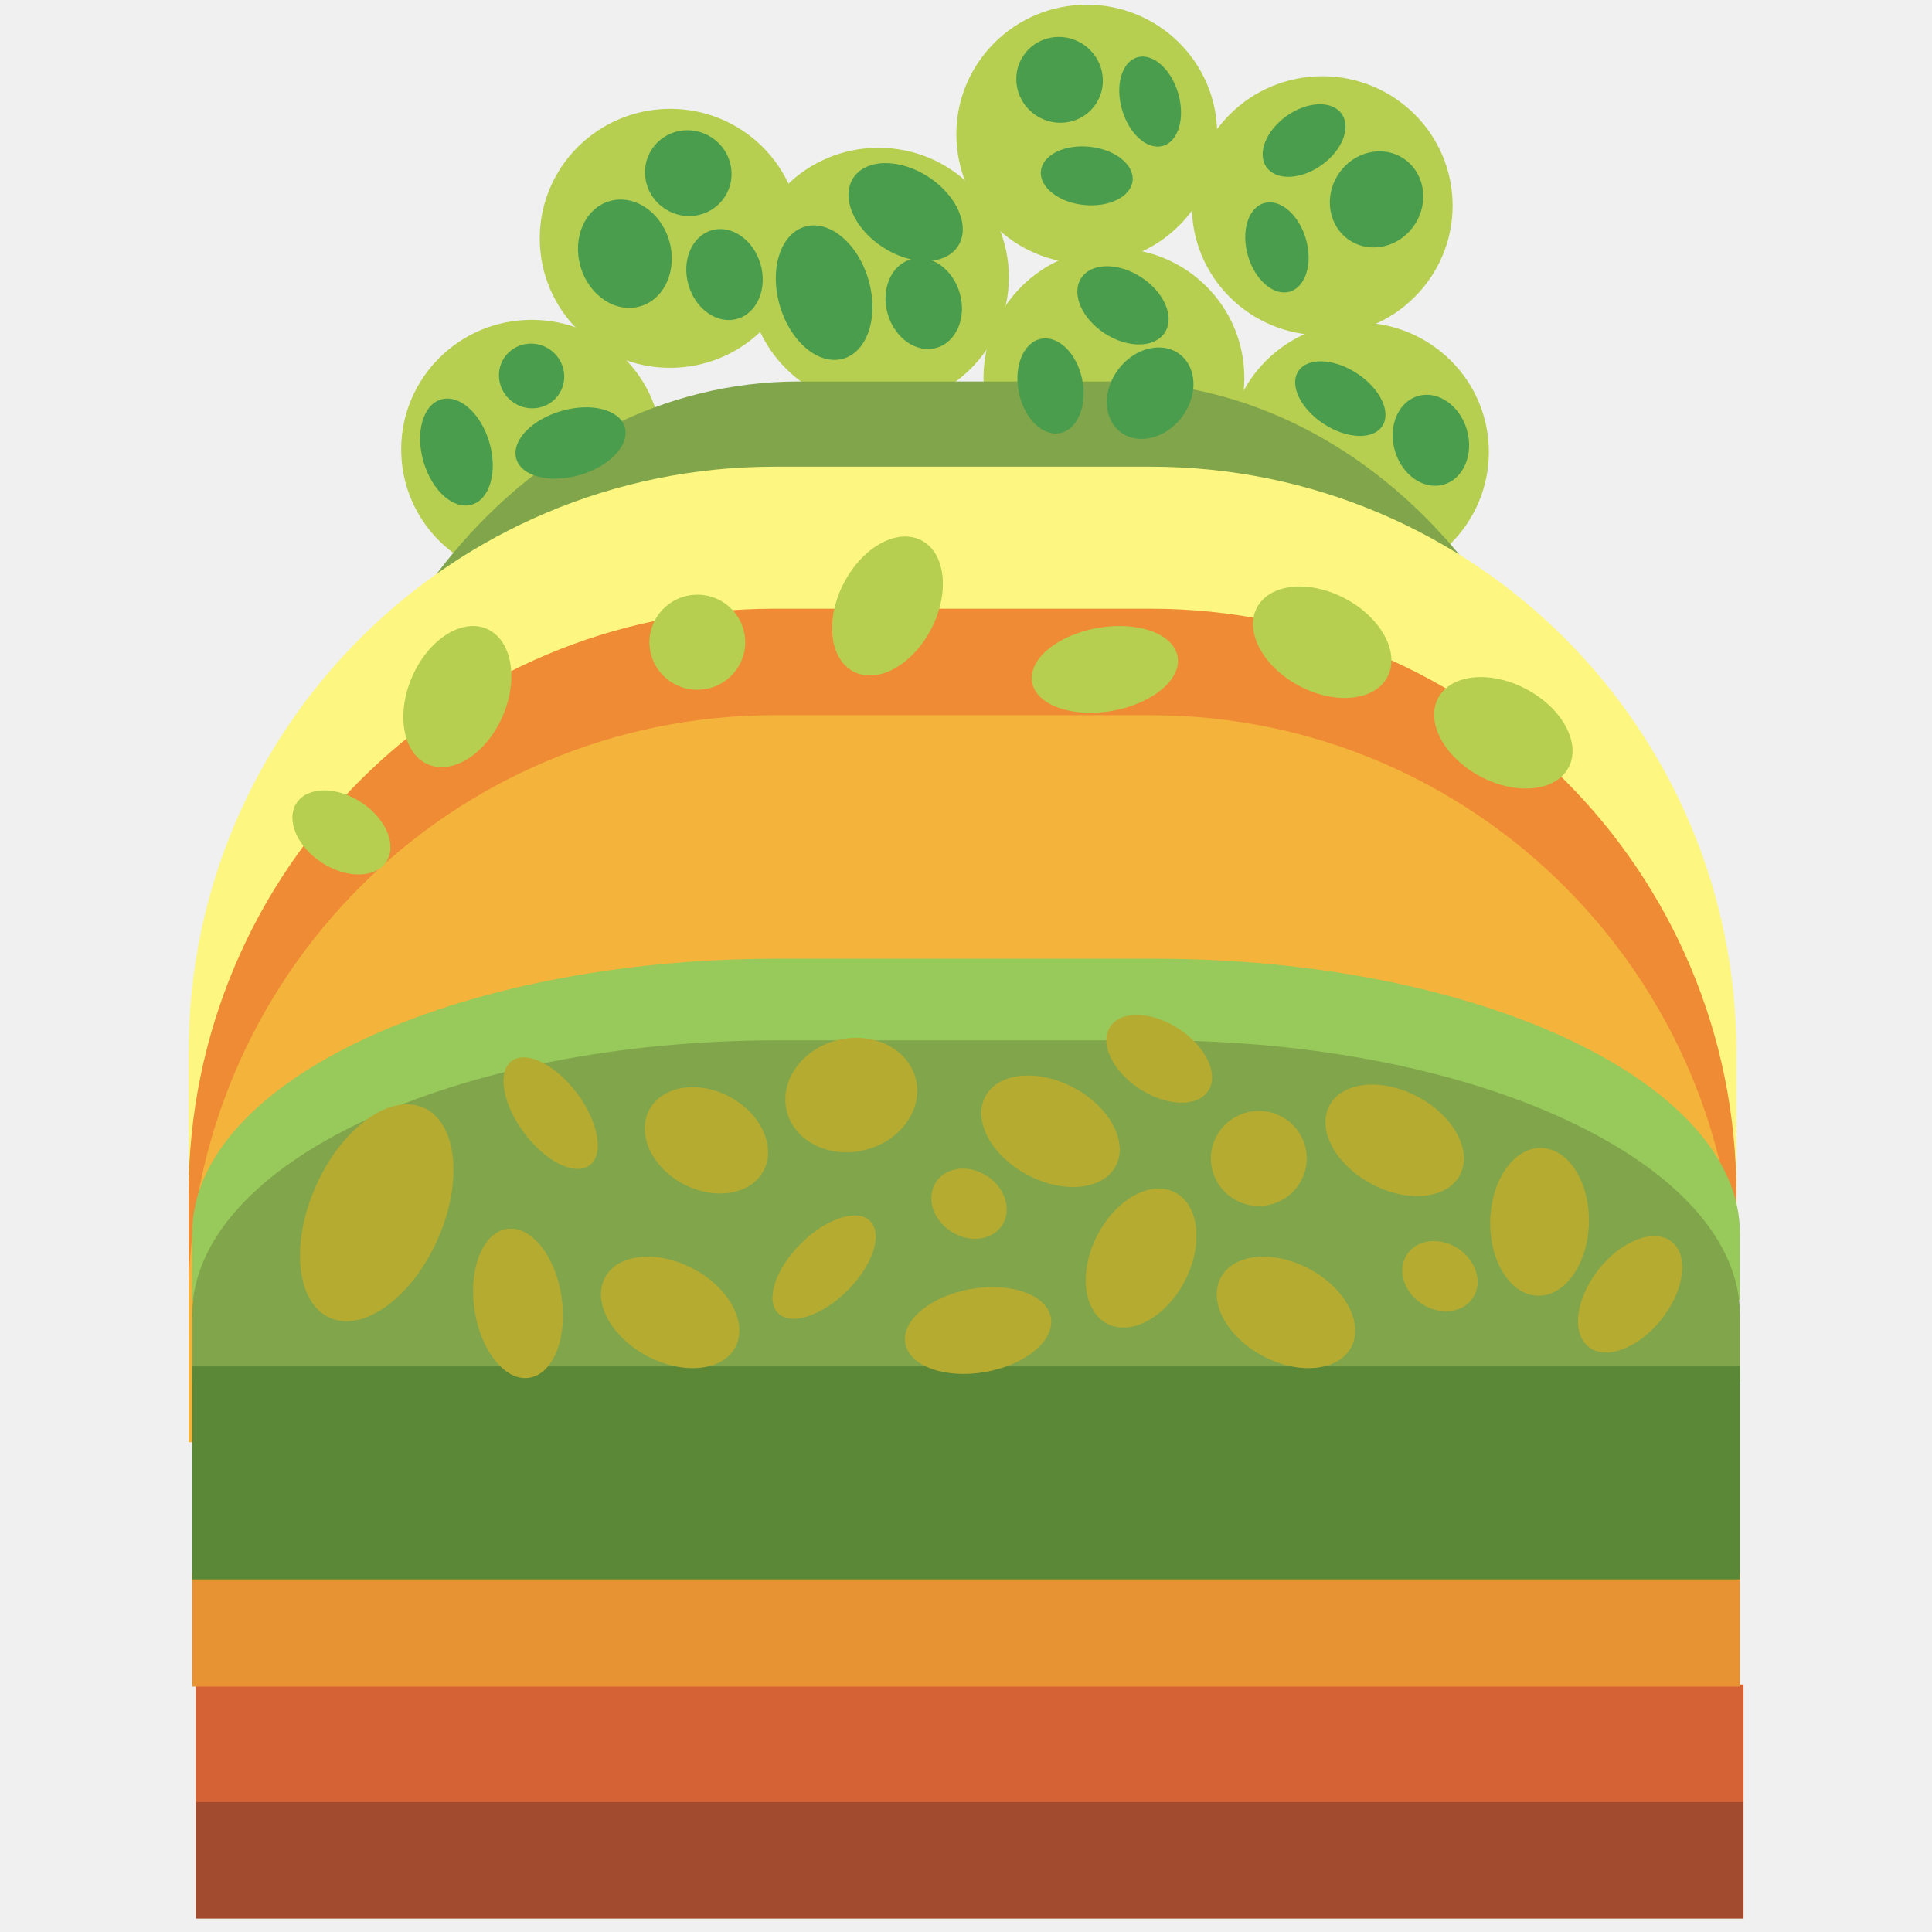
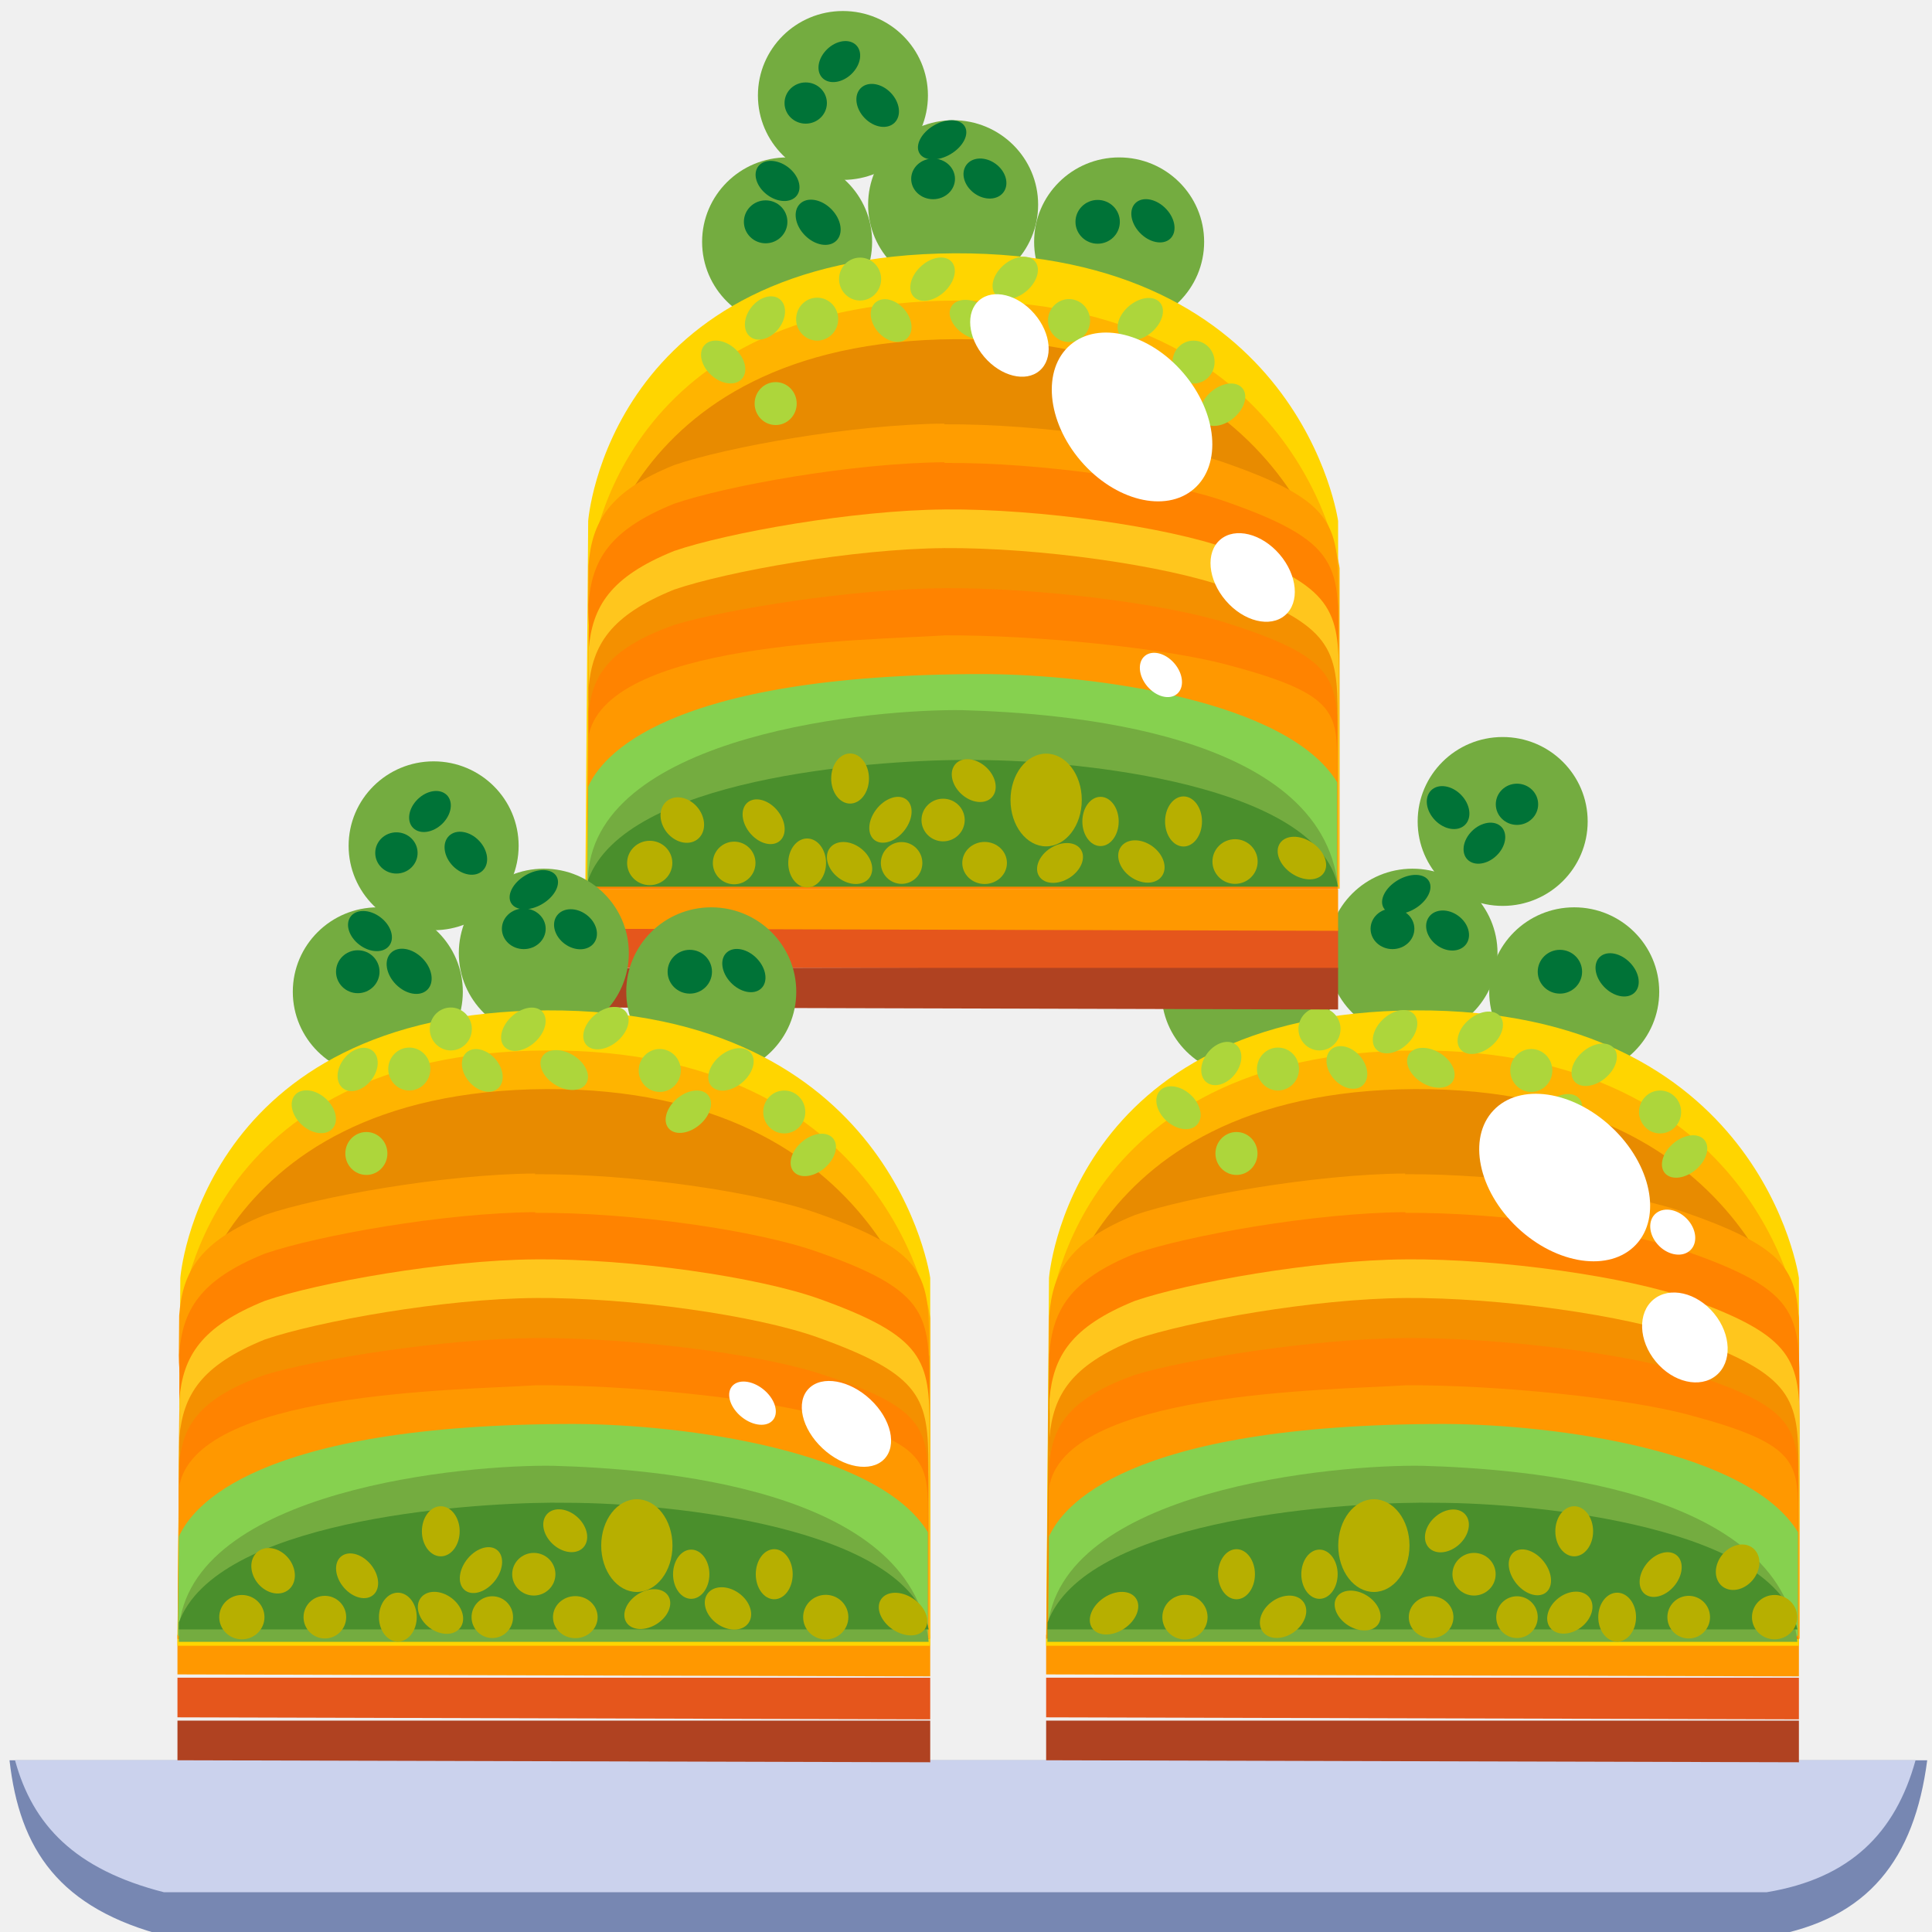
- <svg xmlns="http://www.w3.org/2000/svg" width="512" height="512" version="1.1">
-   <g>
-     <rect id="canvas_background" x="-1" y="-1" width="514" height="514" fill="none" />
-     <g id="canvasGrid" x="0" y="0" width="100%" height="100%" display="none" overflow="visible">
-       <rect width="100%" height="100%" fill="url(#gridpattern)" stroke-width="0" />
-     </g>
-   </g>
-   <g>
-     <g stroke="null">
-       <g transform="matrix(2.4 0 0 2.4 -93.6 -91.4)">
-         <rect x="27.7" y="23.8" width="235" height="247" fill="none" />
-         <g display="none">
-           <rect x="28.7" y="24.8" width="512" height="512" fill="url(#gridpattern)" stroke="null" stroke-width="0" />
-         </g>
-       </g>
-       <g transform="matrix(2.4 0 0 2.4 -93.6 -91.4)">
-         <g fill="#b6cf50" stroke-opacity="null" stroke-width="null">
-           <ellipse transform="rotate(-2.72 189 88)" cx="189" cy="88" rx="14.4" ry="14.3" />
-           <ellipse transform="rotate(-2.72 113 64.4)" cx="113" cy="64.4" rx="14.4" ry="14.3" />
-           <ellipse transform="rotate(-2.72 97.7 87.7)" cx="97.7" cy="87.7" rx="14.4" ry="14.3" />
-           <ellipse transform="rotate(-2.72 136 68.7)" cx="136" cy="68.7" rx="14.4" ry="14.3" />
-           <ellipse transform="rotate(-2.72 162 79.8)" cx="162" cy="79.8" rx="14.4" ry="14.3" />
-         </g>
-         <g transform="matrix(.327 0 0 .392 -414 -576)" stroke="null">
-           <path d="m1761 1674h-106c-90.9 0-165 73.7-165 165v39.8h436v-39.8c0-90.9-73.7-165-165-165z" fill="#81a54a" stroke="null" />
-         </g>
-         <g transform="matrix(.392 0 0 .392 -576 -576)" stroke="null">
-           <path d="m1893 1698h-106c-90.9 0-165 73.7-165 165v39.8h436v-39.8c0-90.9-73.7-165-165-165z" fill="#fdf781" stroke="null" />
-         </g>
-         <g transform="matrix(.392 0 0 .392 -576 -576)" stroke="null">
-           <path d="m1893 1738h-106c-90.9 0-165 73.7-165 165v39.8h436v-39.8c0-90.9-73.7-165-165-165z" fill="#ef8a35" stroke="null" />
-         </g>
-         <g transform="matrix(.392 0 0 .392 -576 -576)" stroke="null">
-           <path d="m1893 1768h-106c-90.9 0-165 73.7-165 165v39.8h436v-39.8c0-90.9-73.7-165-165-165z" fill="#f4b43c" stroke="null" />
-         </g>
-         <g transform="matrix(.392 0 0 .184 -576 -135)" stroke="null">
-           <path d="m1894 1516h-106c-90.9 0-165 73.7-165 165v39.8h436v-39.8c0-90.9-73.7-165-165-165z" fill="#98c95b" stroke="null" />
-         </g>
-         <g transform="matrix(.392 0 0 .184 -576 -135)" stroke="null">
-           <path d="m1894 1565h-106c-90.9 0-165 73.7-165 165v39.8h436v-39.8c0-90.9-73.7-165-165-165z" fill="#81a54a" stroke="null" />
-         </g>
-         <g transform="matrix(.392 0 0 .149 -576 21.8)" stroke="null">
-           <path d="m1624 1444h436v87.1h-436v-87.1z" fill="#a34b2e" stroke="null" />
-         </g>
-         <g transform="matrix(.392 0 0 .149 -576 -6.41)" stroke="null">
-           <path d="m1624 1547h436v87.1h-436v-87.1z" fill="#d56234" stroke="null" />
-         </g>
-         <g transform="matrix(.392 0 0 .144 -576 -21.5)" stroke="null">
-           <path d="m1623 1620h436v87.1h-436v-87.1z" fill="#e79334" stroke="null" />
-         </g>
-         <g transform="matrix(.392 0 0 .27 -576 -283)" stroke="null">
-           <path d="m1623 1748h436v87.1h-436v-87.1z" fill="#5b8836" stroke="null" />
-         </g>
-         <g fill="#b6ab31" stroke-opacity="null" stroke-width="null">
-           <ellipse transform="rotate(24.1 80.6 172)" cx="80.6" cy="172" rx="7.34" ry="12.7" />
-           <ellipse transform="rotate(-8.48 96.2 182)" cx="96.2" cy="182" rx="4.86" ry="8.31" />
-           <ellipse transform="rotate(-36.8 99.8 161)" cx="99.8" cy="161" rx="3.65" ry="7.19" />
-           <ellipse transform="rotate(-56.9 146 171)" cx="146" cy="171" rx="3.65" ry="4.36" />
-           <ellipse transform="rotate(38.3 219 181)" cx="219" cy="181" rx="4.43" ry="7.4" />
-           <ellipse transform="rotate(225 130 178)" cx="130" cy="178" rx="3.65" ry="7.19" />
-           <ellipse transform="rotate(-2.72 178 166)" cx="178" cy="166" rx="5.29" ry="5.25" />
-           <ellipse transform="rotate(-61.9 155 163)" cx="155" cy="163" rx="5.45" ry="8.16" />
-           <ellipse transform="rotate(-61.9 181 183)" cx="181" cy="183" rx="5.45" ry="8.16" />
-           <ellipse transform="rotate(166 133 159)" cx="133" cy="159" rx="7.34" ry="6.25" />
-           <ellipse transform="rotate(-61.9 117 164)" cx="117" cy="164" rx="5.45" ry="7.15" />
-           <ellipse transform="rotate(-61.9 113 183)" cx="113" cy="183" rx="5.45" ry="8.16" />
-           <ellipse transform="rotate(27.2 165 177)" cx="165" cy="177" rx="5.45" ry="8.16" />
-           <ellipse transform="rotate(-61.9 193 164)" cx="193" cy="164" rx="5.45" ry="8.16" />
-           <ellipse transform="rotate(260 147 185)" cx="147" cy="185" rx="4.65" ry="8.16" />
-           <ellipse transform="rotate(-56.9 198 179)" cx="198" cy="179" rx="3.65" ry="4.36" />
-           <ellipse transform="rotate(1.33 209 173)" cx="209" cy="173" rx="5.45" ry="8.16" />
-           <ellipse transform="rotate(-56.9 167 155)" cx="167" cy="155" rx="3.96" ry="6.47" />
-         </g>
-         <g fill="#b6cf50" stroke-opacity="null" stroke-width="null">
-           <ellipse transform="rotate(-56.9 76.7 130)" cx="76.7" cy="130" rx="3.98" ry="5.92" />
-           <ellipse transform="rotate(-2.72 116 109)" cx="116" cy="109" rx="5.29" ry="5.25" />
-           <ellipse transform="rotate(-61.9 185 109)" cx="185" cy="109" rx="5.45" ry="8.16" />
-           <ellipse transform="rotate(-61.9 205 119)" cx="205" cy="119" rx="5.45" ry="8.16" />
-           <ellipse transform="rotate(27.2 137 105)" cx="137" cy="105" rx="5.45" ry="8.16" />
-           <ellipse transform="rotate(260 161 112)" cx="161" cy="112" rx="4.65" ry="8.16" />
-           <ellipse transform="rotate(23.5 89.5 115)" cx="89.5" cy="115" rx="5.45" ry="8.16" />
-         </g>
-         <g fill="#4a9d4d" stroke-opacity="null" stroke-width="null">
-           <ellipse transform="rotate(-56.9 163 71.8)" cx="163" cy="71.8" rx="3.7" ry="5.51" />
-           <ellipse transform="rotate(-11.5 155 80.7)" cx="155" cy="80.7" rx="3.57" ry="5.31" />
-           <ellipse transform="rotate(37.3 166 81.5)" cx="166" cy="81.5" rx="4.39" ry="5.4" />
-           <ellipse transform="rotate(-56.9 139 61.5)" cx="139" cy="61.5" rx="4.63" ry="6.9" />
-           <ellipse transform="rotate(-16.2 130 70.4)" cx="130" cy="70.4" rx="5.1" ry="7.59" />
-           <ellipse transform="rotate(-16.2 141 71.6)" cx="141" cy="71.6" rx="4.14" ry="5.09" />
-         </g>
-         <ellipse transform="rotate(-2.72 159 52.9)" cx="159" cy="52.9" rx="14.4" ry="14.3" fill="#b6cf50" stroke-opacity="null" stroke-width="null" />
-         <g fill="#4a9d4d" stroke-opacity="null" stroke-width="null">
-           <ellipse transform="rotate(-56.9 115 57.2)" cx="115" cy="57.2" rx="4.71" ry="4.81" />
-           <ellipse transform="rotate(-16.2 108 66.1)" cx="108" cy="66.1" rx="5.1" ry="6.05" />
-           <ellipse transform="rotate(-16.2 119 68.4)" cx="119" cy="68.4" rx="4.14" ry="5.09" />
-           <ellipse transform="rotate(-56.9 156 46.9)" cx="156" cy="46.9" rx="4.71" ry="4.81" />
-           <ellipse transform="rotate(-16.2 166 49.3)" cx="166" cy="49.3" rx="3.23" ry="5.09" />
-           <ellipse transform="rotate(-83.9 159 57.5)" cx="159" cy="57.5" rx="3.23" ry="5.09" />
-           <ellipse transform="rotate(-16.2 102 87)" cx="102" cy="87" rx="6.24" ry="3.68" />
-           <ellipse transform="rotate(-16.2 89.4 88)" cx="89.4" cy="88" rx="3.79" ry="6.05" />
-           <ellipse transform="rotate(-56.9 97.7 79.6)" cx="97.7" cy="79.6" rx="3.55" ry="3.63" />
-         </g>
-         <ellipse transform="rotate(-2.72 185 60.8)" cx="185" cy="60.8" rx="14.4" ry="14.3" fill="#b6cf50" stroke-opacity="null" stroke-width="null" />
-         <g fill="#4a9d4d" stroke-opacity="null" stroke-width="null">
-           <ellipse transform="rotate(-56.9 191 60.1)" cx="191" cy="60.1" rx="5.41" ry="5.05" />
-           <ellipse transform="rotate(-16.2 180 65.4)" cx="180" cy="65.4" rx="3.33" ry="5.09" />
-           <ellipse transform="rotate(-56.9 187 82.1)" cx="187" cy="82.1" rx="3.34" ry="5.54" />
-           <ellipse transform="rotate(-16.2 197 86.7)" cx="197" cy="86.7" rx="4.14" ry="5.09" />
-           <ellipse transform="rotate(54.6 183 53.6)" cx="183" cy="53.6" rx="3.33" ry="5.09" />
-         </g>
-       </g>
-     </g>
-   </g>
+ <svg xmlns="http://www.w3.org/2000/svg" width="512" height="512" version="1.1" viewBox="0 0 135 135">
+   <path d="m0.665 123h134c-0.899 6.91-4.11 11.1-11 12.3h-112c-7.56-1.93-10.3-6.09-11-12.3z" style="fill:#7787b2" />
+   <path d="m1.05 123c1.23 4.51 4.17 7.63 10.4 9.22h112c5.8-0.956 8.99-4.11 10.4-9.22z" style="fill:#cbd2ed" />
+   <ellipse cx="110" cy="69.3" rx="5.94" ry="5.9" style="fill:#74ac40;paint-order:markers fill stroke" />
+   <ellipse cx="87.1" cy="69.3" rx="5.94" ry="5.9" style="fill:#74ac40;paint-order:markers fill stroke" />
+   <path d="m73.1 120v-2.77h52.6v2.91z" style="fill:#e5561c" />
+   <path d="m73.1 117v-2.77h52.6v2.91z" style="fill:#ff9800" />
+   <path d="m73.1 123v-2.77h52.6v2.91z" style="fill:#b04221" />
+   <ellipse cx="98.7" cy="66.6" rx="5.94" ry="5.9" style="fill:#74ac40;paint-order:markers fill stroke" />
+   <path d="m73.1 115h52.6v-25.7s-2.58-18.8-26.8-18.7c-24.2 0.124-25.6 18.7-25.6 18.7z" style="fill:#ffd500" />
+   <path d="m98.9 73.4c-24.2 0.124-25.6 18.7-25.6 18.7l-0.194 22.4h52.6v-22.4s-2.58-18.8-26.8-18.7z" style="fill:#ffb400" />
+   <path d="m98.9 76.1c-24.2 0.124-25.6 18.7-25.6 18.7l-0.17 19.7h52.5v-19.7s-2.58-18.8-26.8-18.7z" style="fill:#e88b00" />
+   <path d="m98.2 82c-6.37 0.044-15.2 1.63-18.9 2.9-4.54 1.84-5.75 3.94-5.98 7.03l-0.024 2.77c0.015 0.456 0.03 0.908 0.051 1.4l-0.131 18.4h52.5v-18.4c-0.052-6.57 0.725-8.32-7.74-11.3-4.27-1.53-13.1-2.8-19.8-2.75z" style="fill:#ff9d00" />
+   <path d="m98.2 84.7c-6.37 0.044-15.2 1.63-18.9 2.9-4.54 1.84-5.75 3.94-5.98 7.03l-0.005 0.565c0.009 0.286 0.018 0.566 0.032 0.874l-0.017 2.28c0.005 0.152 0.009 0.292 0.017 0.45l-0.112 15.7h52.5v-15.7c-0.052-6.57 0.725-8.32-7.74-11.3-4.27-1.53-13.1-2.8-19.8-2.75z" style="fill:#ff8300" />
+   <path d="m98.2 88c-6.37 0.044-15.2 1.63-18.9 2.9-4.47 1.81-5.71 3.88-5.97 6.89l-0.004 0.58c0.005 0.152 0.009 0.292 0.017 0.45l-0.003 0.457c1e-3 0.031 0.002 0.058 0.003 0.09l-0.017 2.28c0.005 0.152 0.009 0.292 0.017 0.45l-0.088 12.4h52.5v-12.4c-6e-3 -0.821 2.8e-4 -1.57 0-2.25-2e-3 -4.78-0.334-6.45-7.74-9.1-4.27-1.52-13.1-2.8-19.8-2.75z" style="fill:#ffc61d" />
+   <path d="m98.2 90.7c-6.37 0.044-15.2 1.63-18.9 2.9-4.45 1.81-5.7 3.86-5.97 6.85l-0.005 0.708c0.004 0.118 0.007 0.233 0.013 0.36l-0.003 0.457c1e-3 0.031 0.002 0.058 0.003 0.09l-0.016 2.29c0.005 0.149 0.009 0.287 0.016 0.443l-0.069 9.67h52.4v-9.67c-6e-3 -0.821 2.8e-4 -1.57 0-2.25-2e-3 -4.78-0.334-6.45-7.74-9.1-4.27-1.52-13.1-2.8-19.8-2.75z" style="fill:#f49000" />
+   <path d="m98.2 93.5c-6.37 0.039-15.2 1.45-18.9 2.57-4.42 1.59-5.68 3.4-5.96 6.03 3.93e-4 0.011 6.83e-4 0.022 1e-3 0.034l-0.006 0.828c0.002 0.046 0.003 0.09 0.006 0.138l-0.003 0.405c1e-3 0.027 0.002 0.052 0.003 0.08l-0.008 1.05c0.003 0.075 0.005 0.149 0.008 0.23l-0.007 0.972c0.002 0.056 0.004 0.11 0.007 0.17l-0.068 8.53h52.4v-8.53c-6e-3 -0.729 2.8e-4 -1.39 0-2-2e-3 -4.24-0.334-5.72-7.74-8.07-4.27-1.35-13.1-2.48-19.8-2.44z" style="fill:#ff8300" />
+   <path d="m98.2 96.8c-5.35 0.347-23.9 0.418-24.9 7.18 3.93e-4 9e-3 7.24e-4 0.018 1e-3 0.028l-0.006 0.691c0.002 0.038 0.003 0.075 0.006 0.115l-5.38e-4 0.054c1.87e-4 5e-3 3.41e-4 9e-3 5.38e-4 0.014l-0.002 0.29c7.23e-4 0.015 1e-3 0.03 0.002 0.046l-0.006 0.66c0.002 0.048 0.004 0.094 0.006 0.145l-0.002 0.227c5.78e-4 0.014 9.4e-4 0.026 0.002 0.041l-0.007 0.811c0.002 0.047 0.004 0.092 0.007 0.142l-0.059 6.19-0.007 0.931h52.4v-7.12c-6e-3 -0.609 2.8e-4 -1.16 0-1.67-2e-3 -3.54-0.334-4.78-7.74-6.74-4.27-1.13-13.1-2.07-19.8-2.04z" style="fill:#ff9800" />
+   <path d="m101 99.5c-22.5 0-26.8 5.85-27.7 7.87l-0.058 6-0.007 0.931h52.4v-7.12c-4.4e-4 -0.044 3.3e-4 -0.076 0-0.12-3.49-5.72-17-7.53-24.7-7.56z" style="fill:#86d14f" />
+   <path d="m73.2 114-0.007 0.69-5.37e-4 0.034h52.4c-1.16-10.8-19.2-12.1-26.2-12.3-5.95-0.107-25.5 1.6-26.2 11.5z" style="fill:#74ac40" />
+   <path d="m99.3 105c-6.43 0.043-23.5 1.3-26.1 8.37l-0.007 0.488h52.4c-1.43-7.13-18-8.83-25.2-8.85-0.326-6e-3 -0.707-8e-3 -1.14-6e-3z" style="fill:#4a8f2c" />
+   <ellipse transform="scale(-1,1)" cx="-124" cy="113" rx="1.58" ry="1.55" style="fill:#b7af00;paint-order:markers fill stroke" />
+   <ellipse transform="matrix(-.814 .581 .47 .883 0 0)" cx="-56.2" cy="161" rx="1.68" ry="1.42" style="fill:#b7af00;paint-order:markers fill stroke" />
+   <circle transform="scale(-1,1)" cx="-118" cy="113" r="1.49" style="fill:#b7af00;paint-order:markers fill stroke" />
+   <ellipse transform="matrix(-.603 .798 .825 .566 0 0)" cx="25.1" cy="159" rx="1.75" ry="1.24" style="fill:#b7af00;paint-order:markers fill stroke" />
+   <ellipse transform="scale(-1,1)" cx="-113" cy="113" rx="1.32" ry="1.71" style="fill:#b7af00;paint-order:markers fill stroke" />
+   <ellipse transform="scale(-1,1)" cx="-110" cy="107" rx="1.32" ry="1.75" style="fill:#b7af00;paint-order:markers fill stroke" />
+   <ellipse transform="matrix(-.797 .604 .602 .799 0 0)" cx="-19.8" cy="156" rx="1.73" ry="1.29" style="fill:#b7af00;paint-order:markers fill stroke" />
+   <ellipse transform="matrix(-.828 .56 .595 .804 0 0)" cx="-20.6" cy="151" rx="1.23" ry="1.8" style="fill:#b7af00;paint-order:markers fill stroke" />
+   <ellipse transform="scale(-1,1)" cx="-106" cy="113" rx="1.45" ry="1.46" style="fill:#b7af00;paint-order:markers fill stroke" />
+   <ellipse transform="scale(-1,1)" cx="-103" cy="110" rx="1.51" ry="1.49" style="fill:#b7af00;paint-order:markers fill stroke" />
+   <ellipse transform="matrix(-.777 .63 .59 .807 0 0)" cx="-18.5" cy="147" rx="1.72" ry="1.28" style="fill:#b7af00;paint-order:markers fill stroke" />
+   <ellipse transform="scale(-1,1)" cx="-100" cy="113" rx="1.56" ry="1.47" style="fill:#b7af00;paint-order:markers fill stroke" />
+   <ellipse transform="scale(-1,1)" cx="-96" cy="108" rx="2.49" ry="3.24" style="fill:#b7af00;paint-order:markers fill stroke" />
+   <ellipse transform="scale(-1,1)" cx="-92.2" cy="110" rx="1.27" ry="1.72" style="fill:#b7af00;paint-order:markers fill stroke" />
+   <ellipse transform="matrix(-.841 -.542 -.549 .836 0 0)" cx="-141" cy="43.2" rx="1.73" ry="1.23" style="fill:#b7af00;paint-order:markers fill stroke" />
+   <ellipse transform="matrix(-.811 .586 .586 .811 0 0)" cx="-6.5" cy="144" rx="1.76" ry="1.31" style="fill:#b7af00;paint-order:markers fill stroke" />
+   <ellipse transform="scale(-1,1)" cx="-86.4" cy="110" rx="1.29" ry="1.75" style="fill:#b7af00;paint-order:markers fill stroke" />
+   <ellipse transform="scale(-1,1)" cx="-82.8" cy="113" rx="1.58" ry="1.56" style="fill:#b7af00;paint-order:markers fill stroke" />
+   <ellipse transform="matrix(-.83 .557 .553 .833 0 0)" cx="-2.51" cy="137" rx="1.85" ry="1.29" style="fill:#b7af00;paint-order:markers fill stroke" />
+   <ellipse cx="105" cy="57.4" rx="5.94" ry="5.9" style="fill:#74ac40;paint-order:markers fill stroke" />
+   <ellipse cx="85.7" cy="67.9" rx="1.52" ry="1.5" style="fill:#007337;paint-order:markers fill stroke" />
+   <ellipse transform="rotate(45.4)" cx="111" cy="-15.9" rx="1.81" ry="1.3" style="fill:#007337;paint-order:markers fill stroke" />
+   <ellipse transform="rotate(37)" cx="108" cy="-.134" rx="1.69" ry="1.21" style="fill:#007337;paint-order:markers fill stroke" />
+   <ellipse transform="matrix(.859 -.512 .517 .856 0 0)" cx="51.8" cy="104" rx="1.84" ry="1.16" style="fill:#007337;paint-order:markers fill stroke" />
+   <ellipse cx="97.3" cy="64.9" rx="1.53" ry="1.42" style="fill:#007337;paint-order:markers fill stroke" />
+   <ellipse transform="rotate(36.4)" cx="120" cy="-7.69" rx="1.61" ry="1.27" style="fill:#007337;paint-order:markers fill stroke" />
+   <ellipse transform="rotate(45.8)" cx="111" cy="-33.2" rx="1.69" ry="1.27" style="fill:#007337;paint-order:markers fill stroke" />
+   <ellipse cx="106" cy="56.2" rx="1.48" ry="1.44" style="fill:#007337;paint-order:markers fill stroke" />
+   <ellipse transform="matrix(.796 .606 -.662 .749 0 0)" cx="117" cy="-16" rx="1.22" ry="1.64" style="fill:#007337;paint-order:markers fill stroke" />
+   <ellipse cx="109" cy="67.9" rx="1.55" ry="1.53" style="fill:#007337;paint-order:markers fill stroke" />
+   <ellipse transform="matrix(.684 .729 -.749 .663 0 0)" cx="126" cy="-35.8" rx="1.74" ry="1.24" style="fill:#007337;paint-order:markers fill stroke" />
+   <ellipse cx="86.4" cy="80.6" rx="1.47" ry="1.5" style="fill:#add63b;paint-order:markers fill stroke" />
+   <ellipse transform="rotate(42.3)" cx="113" cy="1.83" rx="1.76" ry="1.24" style="fill:#add63b;paint-order:markers fill stroke" />
+   <ellipse cx="89.3" cy="74.7" rx="1.47" ry="1.5" style="fill:#add63b;paint-order:markers fill stroke" />
+   <ellipse cx="92.2" cy="71.9" rx="1.47" ry="1.5" style="fill:#add63b;paint-order:markers fill stroke" />
+   <ellipse transform="matrix(.738 .675 -.708 .707 0 0)" cx="120" cy="-12.6" rx="1.21" ry="1.8" style="fill:#add63b;paint-order:markers fill stroke" />
+   <ellipse transform="rotate(49.1)" cx="118" cy="-22.3" rx="1.67" ry="1.21" style="fill:#add63b;paint-order:markers fill stroke" />
+   <ellipse transform="rotate(128)" cx="6.02" cy="-113" rx="1.67" ry="1.21" style="fill:#add63b;paint-order:markers fill stroke" />
+   <ellipse transform="matrix(-.449 .893 -.872 -.489 0 0)" cx="16.2" cy="-123" rx="1.21" ry="1.8" style="fill:#add63b;paint-order:markers fill stroke" />
+   <ellipse transform="matrix(.702 .712 -.743 .67 0 0)" cx="123" cy="-23" rx="1.21" ry="1.8" style="fill:#add63b;paint-order:markers fill stroke" />
+   <ellipse transform="matrix(.702 .712 -.743 .67 0 0)" cx="131" cy="-22.9" rx="1.21" ry="1.8" style="fill:#add63b;paint-order:markers fill stroke" />
+   <ellipse transform="matrix(.702 .712 -.743 .67 0 0)" cx="130" cy="-27.1" rx="1.21" ry="1.8" style="fill:#add63b;paint-order:markers fill stroke" />
+   <ellipse transform="matrix(.702 .712 -.743 .67 0 0)" cx="139" cy="-27.1" rx="1.21" ry="1.8" style="fill:#add63b;paint-order:markers fill stroke" />
+   <ellipse cx="107" cy="74.8" rx="1.47" ry="1.5" style="fill:#add63b;paint-order:markers fill stroke" />
+   <ellipse cx="116" cy="77.7" rx="1.47" ry="1.5" style="fill:#add63b;paint-order:markers fill stroke" />
+   <ellipse transform="rotate(-39.5)" cx="31.4" cy="147" rx="2.64" ry="3.44" style="fill:#fff;paint-order:markers fill stroke" />
+   <ellipse transform="matrix(.787 -.617 .655 .756 0 0)" cx="32" cy="140" rx="1.36" ry="1.76" style="fill:#fff;paint-order:markers fill stroke" />
+   <ellipse transform="rotate(43.3)" cx="136" cy="-15.1" rx="6.84" ry="4.81" style="fill:#fff;paint-order:markers fill stroke" />
+   <ellipse cx="78.2" cy="16.9" rx="5.94" ry="5.9" style="fill:#74ac40;paint-order:markers fill stroke" />
+   <ellipse cx="55" cy="16.9" rx="5.94" ry="5.9" style="fill:#74ac40;paint-order:markers fill stroke" />
+   <path d="m40.9 67.6v-2.77h52.6v2.91z" style="fill:#e5561c" />
+   <path d="m40.9 64.9v-2.77h52.6v2.91z" style="fill:#ff9800" />
+   <path d="m40.9 70.4v-2.77h52.6v2.91z" style="fill:#b04221" />
+   <ellipse cx="66.6" cy="14.3" rx="5.94" ry="5.9" style="fill:#74ac40;paint-order:markers fill stroke" />
+   <path d="m40.9 62.1h52.6v-25.7s-2.58-18.8-26.8-18.7c-24.2 0.124-25.6 18.7-25.6 18.7z" style="fill:#ffd500" />
+   <path d="m66.8 21c-24.2 0.124-25.6 18.7-25.6 18.7l-0.194 22.4h52.6v-22.4s-2.58-18.8-26.8-18.7z" style="fill:#ffb400" />
+   <path d="m66.8 23.7c-24.2 0.124-25.6 18.7-25.6 18.7l-0.17 19.7h52.5v-19.7s-2.58-18.8-26.8-18.7z" style="fill:#e88b00" />
+   <path d="m66 29.6c-6.37 0.044-15.2 1.63-18.9 2.9-4.54 1.84-5.75 3.94-5.98 7.03l-0.024 2.77c0.015 0.456 0.03 0.908 0.051 1.4l-0.131 18.4h52.5v-18.4c-0.052-6.57 0.725-8.32-7.74-11.3-4.27-1.53-13.1-2.8-19.8-2.75z" style="fill:#ff9d00" />
+   <path d="m66 32.3c-6.37 0.044-15.2 1.63-18.9 2.9-4.54 1.84-5.75 3.94-5.98 7.03l-0.005 0.565c0.009 0.286 0.018 0.566 0.032 0.874l-0.017 2.28c0.005 0.152 0.009 0.292 0.017 0.45l-0.112 15.7h52.5v-15.7c-0.052-6.57 0.725-8.32-7.74-11.3-4.27-1.53-13.1-2.8-19.8-2.75z" style="fill:#ff8300" />
+   <path d="m66 35.6c-6.37 0.044-15.2 1.63-18.9 2.9-4.47 1.81-5.71 3.88-5.97 6.89l-0.004 0.58c0.005 0.152 0.009 0.292 0.017 0.45l-0.003 0.457c1e-3 0.031 0.002 0.058 0.003 0.09l-0.017 2.28c0.005 0.152 0.009 0.292 0.017 0.45l-0.088 12.4h52.5v-12.4c-6e-3 -0.821 2.8e-4 -1.57 0-2.25-2e-3 -4.78-0.334-6.45-7.74-9.1-4.27-1.52-13.1-2.8-19.8-2.75z" style="fill:#ffc61d" />
+   <path d="m66 38.3c-6.37 0.044-15.2 1.63-18.9 2.9-4.45 1.81-5.7 3.86-5.97 6.85l-0.005 0.708c0.004 0.118 0.007 0.233 0.013 0.36l-0.003 0.457c1e-3 0.031 0.002 0.058 0.003 0.09l-0.016 2.29c0.005 0.149 0.009 0.287 0.016 0.443l-0.069 9.67h52.4v-9.67c-6e-3 -0.821 2.8e-4 -1.57 0-2.25-2e-3 -4.78-0.334-6.45-7.74-9.1-4.27-1.53-13.1-2.8-19.8-2.75z" style="fill:#f49000" />
+   <path d="m66 41.1c-6.37 0.039-15.2 1.45-18.9 2.57-4.42 1.59-5.68 3.4-5.96 6.03 3.93e-4 0.011 6.83e-4 0.022 1e-3 0.034l-0.006 0.828c0.002 0.046 0.003 0.09 0.006 0.138l-0.003 0.405c1e-3 0.027 0.002 0.052 0.003 0.08l-0.008 1.05c0.003 0.075 0.005 0.149 0.008 0.23l-0.007 0.972c0.002 0.056 0.004 0.11 0.007 0.17l-0.068 8.53h52.4v-8.53c-6e-3 -0.729 2.8e-4 -1.39 0-2-2e-3 -4.24-0.334-5.72-7.74-8.07-4.27-1.35-13.1-2.48-19.8-2.44z" style="fill:#ff8300" />
+   <path d="m66 44.4c-5.35 0.347-23.9 0.418-24.9 7.18 3.93e-4 9e-3 7.24e-4 0.018 1e-3 0.028l-0.006 0.691c0.002 0.038 0.003 0.075 0.006 0.115l-5.38e-4 0.054c1.87e-4 5e-3 3.41e-4 9e-3 5.38e-4 0.014l-0.002 0.29c7.24e-4 0.015 1e-3 0.03 0.002 0.046l-0.006 0.66c0.002 0.048 0.004 0.094 0.006 0.145l-0.002 0.227c5.79e-4 0.014 9.41e-4 0.026 0.002 0.041l-0.007 0.811c0.002 0.047 0.004 0.092 0.007 0.142l-0.059 6.19-0.007 0.931h52.4v-7.12c-6e-3 -0.609 2.8e-4 -1.16 0-1.67-2e-3 -3.54-0.334-4.78-7.74-6.74-4.27-1.13-13.1-2.07-19.8-2.04z" style="fill:#ff9800" />
+   <path d="m68.8 47.1c-22.5 0-26.8 5.85-27.7 7.87l-0.058 6-0.007 0.931h52.4v-7.12c-4.4e-4 -0.044 3.2e-4 -0.076 0-0.12-3.49-5.72-17-7.53-24.7-7.56z" style="fill:#86d14f" />
+   <path d="m41.1 61.2-0.007 0.69-5.37e-4 0.034h52.4c-1.16-10.8-19.2-12.1-26.2-12.3-5.95-0.107-25.5 1.6-26.2 11.5z" style="fill:#74ac40" />
+   <path d="m67.2 53.1c-6.43 0.043-23.5 1.3-26.1 8.37l-0.007 0.488h52.4c-1.43-7.13-18-8.83-25.2-8.85-0.326-6e-3 -0.707-8e-3 -1.14-6e-3z" style="fill:#4a8f2c" />
+   <ellipse cx="45.4" cy="60.3" rx="1.58" ry="1.55" style="fill:#b7af00;paint-order:markers fill stroke" />
+   <ellipse transform="matrix(.814 .581 -.47 .883 0 0)" cx="69.6" cy="19.1" rx="1.68" ry="1.42" style="fill:#b7af00;paint-order:markers fill stroke" />
+   <circle cx="51.3" cy="60.3" r="1.49" style="fill:#b7af00;paint-order:markers fill stroke" />
+   <ellipse transform="matrix(.603 .798 -.825 .566 0 0)" cx="77.6" cy="-7.96" rx="1.75" ry="1.24" style="fill:#b7af00;paint-order:markers fill stroke" />
+   <ellipse cx="56.4" cy="60.3" rx="1.32" ry="1.71" style="fill:#b7af00;paint-order:markers fill stroke" />
+   <ellipse cx="59.4" cy="54.4" rx="1.32" ry="1.75" style="fill:#b7af00;paint-order:markers fill stroke" />
+   <ellipse transform="matrix(.797 .604 -.602 .799 0 0)" cx="83.7" cy="12.2" rx="1.73" ry="1.29" style="fill:#b7af00;paint-order:markers fill stroke" />
+   <ellipse transform="matrix(.828 .56 -.595 .804 0 0)" cx="84.2" cy="12.6" rx="1.23" ry="1.8" style="fill:#b7af00;paint-order:markers fill stroke" />
+   <ellipse cx="63" cy="60.3" rx="1.45" ry="1.46" style="fill:#b7af00;paint-order:markers fill stroke" />
+   <ellipse cx="65.9" cy="57.3" rx="1.51" ry="1.49" style="fill:#b7af00;paint-order:markers fill stroke" />
+   <ellipse transform="matrix(.777 .63 -.59 .807 0 0)" cx="87.2" cy="-.485" rx="1.72" ry="1.28" style="fill:#b7af00;paint-order:markers fill stroke" />
+   <ellipse cx="68.8" cy="60.3" rx="1.56" ry="1.47" style="fill:#b7af00;paint-order:markers fill stroke" />
+   <ellipse cx="73.1" cy="55.9" rx="2.49" ry="3.24" style="fill:#b7af00;paint-order:markers fill stroke" />
+   <ellipse cx="76.9" cy="57.4" rx="1.27" ry="1.72" style="fill:#b7af00;paint-order:markers fill stroke" />
+   <ellipse transform="matrix(.841 -.542 .549 .836 0 0)" cx="28.8" cy="90.8" rx="1.73" ry="1.23" style="fill:#b7af00;paint-order:markers fill stroke" />
+   <ellipse transform="rotate(35.8)" cx="99.9" cy="2.17" rx="1.76" ry="1.31" style="fill:#b7af00;paint-order:markers fill stroke" />
+   <ellipse cx="82.7" cy="57.4" rx="1.29" ry="1.75" style="fill:#b7af00;paint-order:markers fill stroke" />
+   <ellipse cx="86.3" cy="60.2" rx="1.58" ry="1.56" style="fill:#b7af00;paint-order:markers fill stroke" />
+   <ellipse transform="matrix(.83 .557 -.553 .833 0 0)" cx="109" cy="-.907" rx="1.85" ry="1.29" style="fill:#b7af00;paint-order:markers fill stroke" />
+   <ellipse cx="58.9" cy="6.67" rx="5.94" ry="5.9" style="fill:#74ac40;paint-order:markers fill stroke" />
+   <ellipse cx="53.5" cy="15.5" rx="1.52" ry="1.5" style="fill:#007337;paint-order:markers fill stroke" />
+   <ellipse transform="rotate(45.4)" cx="51.2" cy="-29.8" rx="1.81" ry="1.3" style="fill:#007337;paint-order:markers fill stroke" />
+   <ellipse transform="rotate(37)" cx="51" cy="-22.6" rx="1.69" ry="1.21" style="fill:#007337;paint-order:markers fill stroke" />
+   <ellipse transform="matrix(.859 -.512 .517 .856 0 0)" cx="51.3" cy="42.1" rx="1.84" ry="1.16" style="fill:#007337;paint-order:markers fill stroke" />
+   <ellipse cx="65.2" cy="12.5" rx="1.53" ry="1.42" style="fill:#007337;paint-order:markers fill stroke" />
+   <ellipse transform="rotate(36.4)" cx="62.8" cy="-30.8" rx="1.61" ry="1.27" style="fill:#007337;paint-order:markers fill stroke" />
+   <ellipse transform="rotate(226)" cx="-47.9" cy="39" rx="1.69" ry="1.27" style="fill:#007337;paint-order:markers fill stroke" />
+   <ellipse transform="scale(-1)" cx="-56.3" cy="-7.2" rx="1.48" ry="1.44" style="fill:#007337;paint-order:markers fill stroke" />
+   <ellipse transform="matrix(-.796 -.606 .662 -.749 0 0)" cx="-46.9" cy="32.2" rx="1.22" ry="1.64" style="fill:#007337;paint-order:markers fill stroke" />
+   <ellipse cx="76.7" cy="15.5" rx="1.55" ry="1.53" style="fill:#007337;paint-order:markers fill stroke" />
+   <ellipse transform="matrix(.684 .729 -.749 .663 0 0)" cx="65" cy="-48.2" rx="1.74" ry="1.24" style="fill:#007337;paint-order:markers fill stroke" />
+   <ellipse cx="54.2" cy="28.2" rx="1.47" ry="1.5" style="fill:#add63b;paint-order:markers fill stroke" />
+   <ellipse transform="rotate(42.3)" cx="54.4" cy="-15.3" rx="1.76" ry="1.24" style="fill:#add63b;paint-order:markers fill stroke" />
+   <ellipse cx="57.1" cy="22.3" rx="1.47" ry="1.5" style="fill:#add63b;paint-order:markers fill stroke" />
+   <ellipse cx="60.1" cy="19.5" rx="1.47" ry="1.5" style="fill:#add63b;paint-order:markers fill stroke" />
+   <ellipse transform="matrix(.738 .675 -.708 .707 0 0)" cx="59.9" cy="-29.6" rx="1.21" ry="1.8" style="fill:#add63b;paint-order:markers fill stroke" />
+   <ellipse transform="rotate(49.1)" cx="57.7" cy="-32.4" rx="1.67" ry="1.21" style="fill:#add63b;paint-order:markers fill stroke" />
+   <ellipse transform="rotate(128)" cx="-15.4" cy="-55.8" rx="1.67" ry="1.21" style="fill:#add63b;paint-order:markers fill stroke" />
+   <ellipse transform="matrix(-.449 .893 -.872 -.489 0 0)" cx="-13.8" cy="-70.9" rx="1.21" ry="1.8" style="fill:#add63b;paint-order:markers fill stroke" />
+   <ellipse transform="matrix(.702 .712 -.743 .67 0 0)" cx="62" cy="-36.9" rx="1.21" ry="1.8" style="fill:#add63b;paint-order:markers fill stroke" />
+   <ellipse transform="matrix(.702 .712 -.743 .67 0 0)" cx="70.2" cy="-36.9" rx="1.21" ry="1.8" style="fill:#add63b;paint-order:markers fill stroke" />
+   <ellipse transform="matrix(.702 .712 -.743 .67 0 0)" cx="70" cy="-41.1" rx="1.21" ry="1.8" style="fill:#add63b;paint-order:markers fill stroke" />
+   <ellipse transform="matrix(.702 .712 -.743 .67 0 0)" cx="78.3" cy="-41" rx="1.21" ry="1.8" style="fill:#add63b;paint-order:markers fill stroke" />
+   <ellipse cx="74.7" cy="22.4" rx="1.47" ry="1.5" style="fill:#add63b;paint-order:markers fill stroke" />
+   <ellipse cx="83.4" cy="25.3" rx="1.47" ry="1.5" style="fill:#add63b;paint-order:markers fill stroke" />
+   <ellipse cx="49.7" cy="69.3" rx="5.94" ry="5.9" style="fill:#74ac40;paint-order:markers fill stroke" />
+   <ellipse cx="26.4" cy="69.3" rx="5.94" ry="5.9" style="fill:#74ac40;paint-order:markers fill stroke" />
+   <path d="m12.4 120v-2.77h52.6v2.91z" style="fill:#e5561c" />
+   <path d="m12.4 117v-2.77h52.6v2.91z" style="fill:#ff9800" />
+   <path d="m12.4 123v-2.77h52.6v2.91z" style="fill:#b04221" />
+   <ellipse cx="38" cy="66.6" rx="5.94" ry="5.9" style="fill:#74ac40;paint-order:markers fill stroke" />
+   <path d="m12.4 115h52.6v-25.7s-2.58-18.8-26.8-18.7c-24.2 0.124-25.6 18.7-25.6 18.7z" style="fill:#ffd500" />
+   <path d="m38.2 73.4c-24.2 0.124-25.6 18.7-25.6 18.7l-0.194 22.4h52.6v-22.4s-2.58-18.8-26.8-18.7z" style="fill:#ffb400" />
+   <path d="m38.2 76.1c-24.2 0.124-25.6 18.7-25.6 18.7l-0.17 19.7h52.5v-19.7s-2.58-18.8-26.8-18.7z" style="fill:#e88b00" />
+   <path d="m37.4 82c-6.37 0.044-15.2 1.63-18.9 2.9-4.54 1.84-5.75 3.94-5.98 7.03l-0.024 2.77c0.015 0.456 0.03 0.908 0.051 1.4l-0.131 18.4h52.5v-18.4c-0.052-6.57 0.725-8.32-7.74-11.3-4.27-1.53-13.1-2.8-19.8-2.75z" style="fill:#ff9d00" />
+   <path d="m37.4 84.7c-6.37 0.044-15.2 1.63-18.9 2.9-4.54 1.84-5.75 3.94-5.98 7.03l-0.005 0.565c0.009 0.286 0.018 0.566 0.032 0.874l-0.017 2.28c0.005 0.152 0.009 0.292 0.017 0.45l-0.112 15.7h52.5v-15.7c-0.052-6.57 0.725-8.32-7.74-11.3-4.27-1.53-13.1-2.8-19.8-2.75z" style="fill:#ff8300" />
+   <path d="m37.4 88c-6.37 0.044-15.2 1.63-18.9 2.9-4.47 1.81-5.71 3.88-5.97 6.89l-0.004 0.58c0.005 0.152 0.009 0.292 0.017 0.45l-0.003 0.457c1e-3 0.031 0.002 0.058 0.003 0.09l-0.017 2.28c0.005 0.152 0.009 0.292 0.017 0.45l-0.088 12.4h52.5v-12.4c-0.006-0.821 2.79e-4 -1.57 0-2.25-0.002-4.78-0.334-6.45-7.74-9.1-4.27-1.52-13.1-2.8-19.8-2.75z" style="fill:#ffc61d" />
+   <path d="m37.4 90.7c-6.37 0.044-15.2 1.63-18.9 2.9-4.45 1.81-5.7 3.86-5.97 6.85l-0.005 0.708c0.004 0.118 0.007 0.233 0.013 0.36l-0.003 0.457c1e-3 0.031 0.002 0.058 0.003 0.09l-0.016 2.29c0.005 0.149 0.009 0.287 0.016 0.443l-0.069 9.67h52.4v-9.67c-0.006-0.821 2.8e-4 -1.57 0-2.25-0.002-4.78-0.334-6.45-7.74-9.1-4.27-1.53-13.1-2.8-19.8-2.75z" style="fill:#f49000" />
+   <path d="m37.4 93.5c-6.37 0.039-15.2 1.45-18.9 2.57-4.42 1.59-5.68 3.4-5.96 6.03 3.93e-4 0.011 6.83e-4 0.022 1e-3 0.034l-0.006 0.828c0.002 0.046 0.003 0.09 0.006 0.138l-0.003 0.405c1e-3 0.027 0.002 0.052 0.003 0.08l-0.008 1.05c0.003 0.075 0.005 0.149 0.008 0.23l-0.007 0.972c0.002 0.056 0.004 0.11 0.007 0.17l-0.068 8.53h52.4v-8.53c-0.006-0.729 2.8e-4 -1.39 0-2-0.002-4.24-0.334-5.72-7.74-8.07-4.27-1.35-13.1-2.48-19.8-2.44z" style="fill:#ff8300" />
+   <path d="m37.4 96.8c-5.35 0.347-23.9 0.418-24.9 7.18 3.93e-4 9e-3 7.24e-4 0.018 1e-3 0.028l-0.006 0.691c0.002 0.038 0.003 0.075 0.006 0.115l-5.38e-4 0.054c1.87e-4 5e-3 3.41e-4 9e-3 5.38e-4 0.014l-0.002 0.29c7.24e-4 0.015 1e-3 0.03 0.002 0.046l-0.006 0.66c0.002 0.048 0.004 0.094 0.006 0.145l-0.002 0.227c5.79e-4 0.014 9.41e-4 0.026 0.002 0.041l-0.007 0.811c0.002 0.047 0.004 0.092 0.007 0.142l-0.059 6.19-0.007 0.931h52.4v-7.12c-0.006-0.609 2.79e-4 -1.16 0-1.67-0.002-3.54-0.334-4.78-7.74-6.74-4.27-1.13-13.1-2.07-19.8-2.04z" style="fill:#ff9800" />
+   <path d="m40.2 99.5c-22.5 0-26.8 5.85-27.7 7.87l-0.058 6-0.007 0.931h52.4v-7.12c-4.44e-4 -0.044 3.2e-4 -0.076 0-0.12-3.49-5.72-17-7.53-24.7-7.56z" style="fill:#86d14f" />
+   <path d="m12.5 114-0.007 0.69-5.37e-4 0.034h52.4c-1.16-10.8-19.2-12.1-26.2-12.3-5.95-0.107-25.5 1.6-26.2 11.5z" style="fill:#74ac40" />
+   <path d="m38.6 105c-6.43 0.043-23.5 1.3-26.1 8.37l-0.007 0.488h52.4c-1.43-7.13-18-8.83-25.2-8.85-0.326-6e-3 -0.707-8e-3 -1.14-6e-3z" style="fill:#4a8f2c" />
+   <ellipse cx="16.9" cy="113" rx="1.58" ry="1.55" style="fill:#b7af00;paint-order:markers fill stroke" />
+   <ellipse transform="matrix(.814 .581 -.47 .883 0 0)" cx="69" cy="78.9" rx="1.68" ry="1.42" style="fill:#b7af00;paint-order:markers fill stroke" />
+   <circle cx="22.7" cy="113" r="1.49" style="fill:#b7af00;paint-order:markers fill stroke" />
+   <ellipse transform="matrix(.603 .798 -.825 .566 0 0)" cx="105" cy="46.5" rx="1.75" ry="1.24" style="fill:#b7af00;paint-order:markers fill stroke" />
+   <ellipse cx="27.8" cy="113" rx="1.32" ry="1.71" style="fill:#b7af00;paint-order:markers fill stroke" />
+   <ellipse cx="30.8" cy="107" rx="1.32" ry="1.75" style="fill:#b7af00;paint-order:markers fill stroke" />
+   <ellipse transform="matrix(.797 .604 -.602 .799 0 0)" cx="92.4" cy="71.2" rx="1.73" ry="1.29" style="fill:#b7af00;paint-order:markers fill stroke" />
+   <ellipse transform="matrix(.828 .56 -.595 .804 0 0)" cx="92.4" cy="72.1" rx="1.23" ry="1.8" style="fill:#b7af00;paint-order:markers fill stroke" />
+   <ellipse cx="34.4" cy="113" rx="1.45" ry="1.46" style="fill:#b7af00;paint-order:markers fill stroke" />
+   <ellipse cx="37.3" cy="110" rx="1.51" ry="1.49" style="fill:#b7af00;paint-order:markers fill stroke" />
+   <ellipse transform="matrix(.777 .63 -.59 .807 0 0)" cx="95.1" cy="58.3" rx="1.72" ry="1.28" style="fill:#b7af00;paint-order:markers fill stroke" />
+   <ellipse cx="40.2" cy="113" rx="1.56" ry="1.47" style="fill:#b7af00;paint-order:markers fill stroke" />
+   <ellipse cx="44.5" cy="108" rx="2.49" ry="3.24" style="fill:#b7af00;paint-order:markers fill stroke" />
+   <ellipse cx="48.3" cy="110" rx="1.27" ry="1.72" style="fill:#b7af00;paint-order:markers fill stroke" />
+   <ellipse transform="matrix(.841 -.542 .549 .836 0 0)" cx="-23.9" cy="119" rx="1.73" ry="1.23" style="fill:#b7af00;paint-order:markers fill stroke" />
+   <ellipse transform="rotate(35.8)" cx="107" cy="61.4" rx="1.76" ry="1.31" style="fill:#b7af00;paint-order:markers fill stroke" />
+   <ellipse cx="54.1" cy="110" rx="1.29" ry="1.75" style="fill:#b7af00;paint-order:markers fill stroke" />
+   <ellipse cx="57.7" cy="113" rx="1.58" ry="1.56" style="fill:#b7af00;paint-order:markers fill stroke" />
+   <ellipse transform="matrix(.83 .557 -.553 .833 0 0)" cx="115" cy="58.5" rx="1.85" ry="1.29" style="fill:#b7af00;paint-order:markers fill stroke" />
+   <ellipse transform="matrix(.729 .684 -.701 .713 0 0)" cx="112" cy="32.1" rx="3.61" ry="2.39" style="fill:#fff;paint-order:markers fill stroke" />
+   <ellipse transform="matrix(.742 .671 -.715 .7 0 0)" cx="107" cy="37.5" rx="1.85" ry="1.23" style="fill:#fff;paint-order:markers fill stroke" />
+   <ellipse cx="30.3" cy="59.1" rx="5.94" ry="5.9" style="fill:#74ac40;paint-order:markers fill stroke" />
+   <ellipse cx="25" cy="67.9" rx="1.52" ry="1.5" style="fill:#007337;paint-order:markers fill stroke" />
+   <ellipse transform="rotate(45.4)" cx="68.4" cy="27.3" rx="1.81" ry="1.3" style="fill:#007337;paint-order:markers fill stroke" />
+   <ellipse transform="rotate(37)" cx="59.8" cy="36.4" rx="1.69" ry="1.21" style="fill:#007337;paint-order:markers fill stroke" />
+   <ellipse transform="matrix(.859 -.512 .517 .856 0 0)" cx="-.211" cy="72.5" rx="1.84" ry="1.16" style="fill:#007337;paint-order:markers fill stroke" />
+   <ellipse cx="36.6" cy="64.9" rx="1.53" ry="1.42" style="fill:#007337;paint-order:markers fill stroke" />
+   <ellipse transform="rotate(36.4)" cx="70.9" cy="28.4" rx="1.61" ry="1.27" style="fill:#007337;paint-order:markers fill stroke" />
+   <ellipse transform="rotate(226)" cx="-65.5" cy="-18" rx="1.69" ry="1.27" style="fill:#007337;paint-order:markers fill stroke" />
+   <ellipse transform="scale(-1)" cx="-27.7" cy="-59.6" rx="1.48" ry="1.44" style="fill:#007337;paint-order:markers fill stroke" />
+   <ellipse transform="matrix(-.796 -.606 .662 -.749 0 0)" cx="-60.2" cy="-27" rx="1.22" ry="1.64" style="fill:#007337;paint-order:markers fill stroke" />
+   <ellipse cx="48.2" cy="67.9" rx="1.55" ry="1.53" style="fill:#007337;paint-order:markers fill stroke" />
+   <ellipse transform="matrix(.684 .729 -.749 .663 0 0)" cx="85.3" cy="8.5" rx="1.74" ry="1.24" style="fill:#007337;paint-order:markers fill stroke" />
+   <ellipse cx="25.6" cy="80.6" rx="1.47" ry="1.5" style="fill:#add63b;paint-order:markers fill stroke" />
+   <ellipse transform="rotate(42.3)" cx="68.5" cy="42.7" rx="1.76" ry="1.24" style="fill:#add63b;paint-order:markers fill stroke" />
+   <ellipse cx="28.6" cy="74.7" rx="1.47" ry="1.5" style="fill:#add63b;paint-order:markers fill stroke" />
+   <ellipse cx="31.5" cy="71.9" rx="1.47" ry="1.5" style="fill:#add63b;paint-order:markers fill stroke" />
+   <ellipse transform="matrix(.738 .675 -.708 .707 0 0)" cx="76.8" cy="28.4" rx="1.21" ry="1.8" style="fill:#add63b;paint-order:markers fill stroke" />
+   <ellipse transform="rotate(49.1)" cx="78.6" cy="23.5" rx="1.67" ry="1.21" style="fill:#add63b;paint-order:markers fill stroke" />
+   <ellipse transform="rotate(128)" cx="43.5" cy="-65.7" rx="1.67" ry="1.21" style="fill:#add63b;paint-order:markers fill stroke" />
+   <ellipse transform="matrix(-.449 .893 -.872 -.489 0 0)" cx="46" cy="-68.9" rx="1.21" ry="1.8" style="fill:#add63b;paint-order:markers fill stroke" />
+   <ellipse transform="matrix(.702 .712 -.743 .67 0 0)" cx="81.8" cy="20.3" rx="1.21" ry="1.8" style="fill:#add63b;paint-order:markers fill stroke" />
+   <ellipse transform="matrix(.702 .712 -.743 .67 0 0)" cx="90" cy="20.3" rx="1.21" ry="1.8" style="fill:#add63b;paint-order:markers fill stroke" />
+   <ellipse transform="matrix(.702 .712 -.743 .67 0 0)" cx="89.8" cy="16.1" rx="1.21" ry="1.8" style="fill:#add63b;paint-order:markers fill stroke" />
+   <ellipse transform="matrix(.702 .712 -.743 .67 0 0)" cx="98.1" cy="16.2" rx="1.21" ry="1.8" style="fill:#add63b;paint-order:markers fill stroke" />
+   <ellipse cx="46.1" cy="74.8" rx="1.47" ry="1.5" style="fill:#add63b;paint-order:markers fill stroke" />
+   <ellipse cx="54.8" cy="77.7" rx="1.47" ry="1.5" style="fill:#add63b;paint-order:markers fill stroke" />
+   <ellipse transform="rotate(-40.6)" cx="38.3" cy="63.7" rx="2.31" ry="3.24" style="fill:#fff;paint-order:markers fill stroke" />
+   <ellipse transform="rotate(-40.6)" cx="41.1" cy="73.6" rx="4.72" ry="6.63" style="fill:#fff;paint-order:markers fill stroke" />
+   <ellipse transform="rotate(-40.6)" cx="40.2" cy="87.6" rx="2.48" ry="3.48" style="fill:#fff;paint-order:markers fill stroke" />
+   <ellipse transform="rotate(-40.6)" cx="30.9" cy="88.6" rx="1.24" ry="1.74" style="fill:#fff;paint-order:markers fill stroke" />
</svg>
